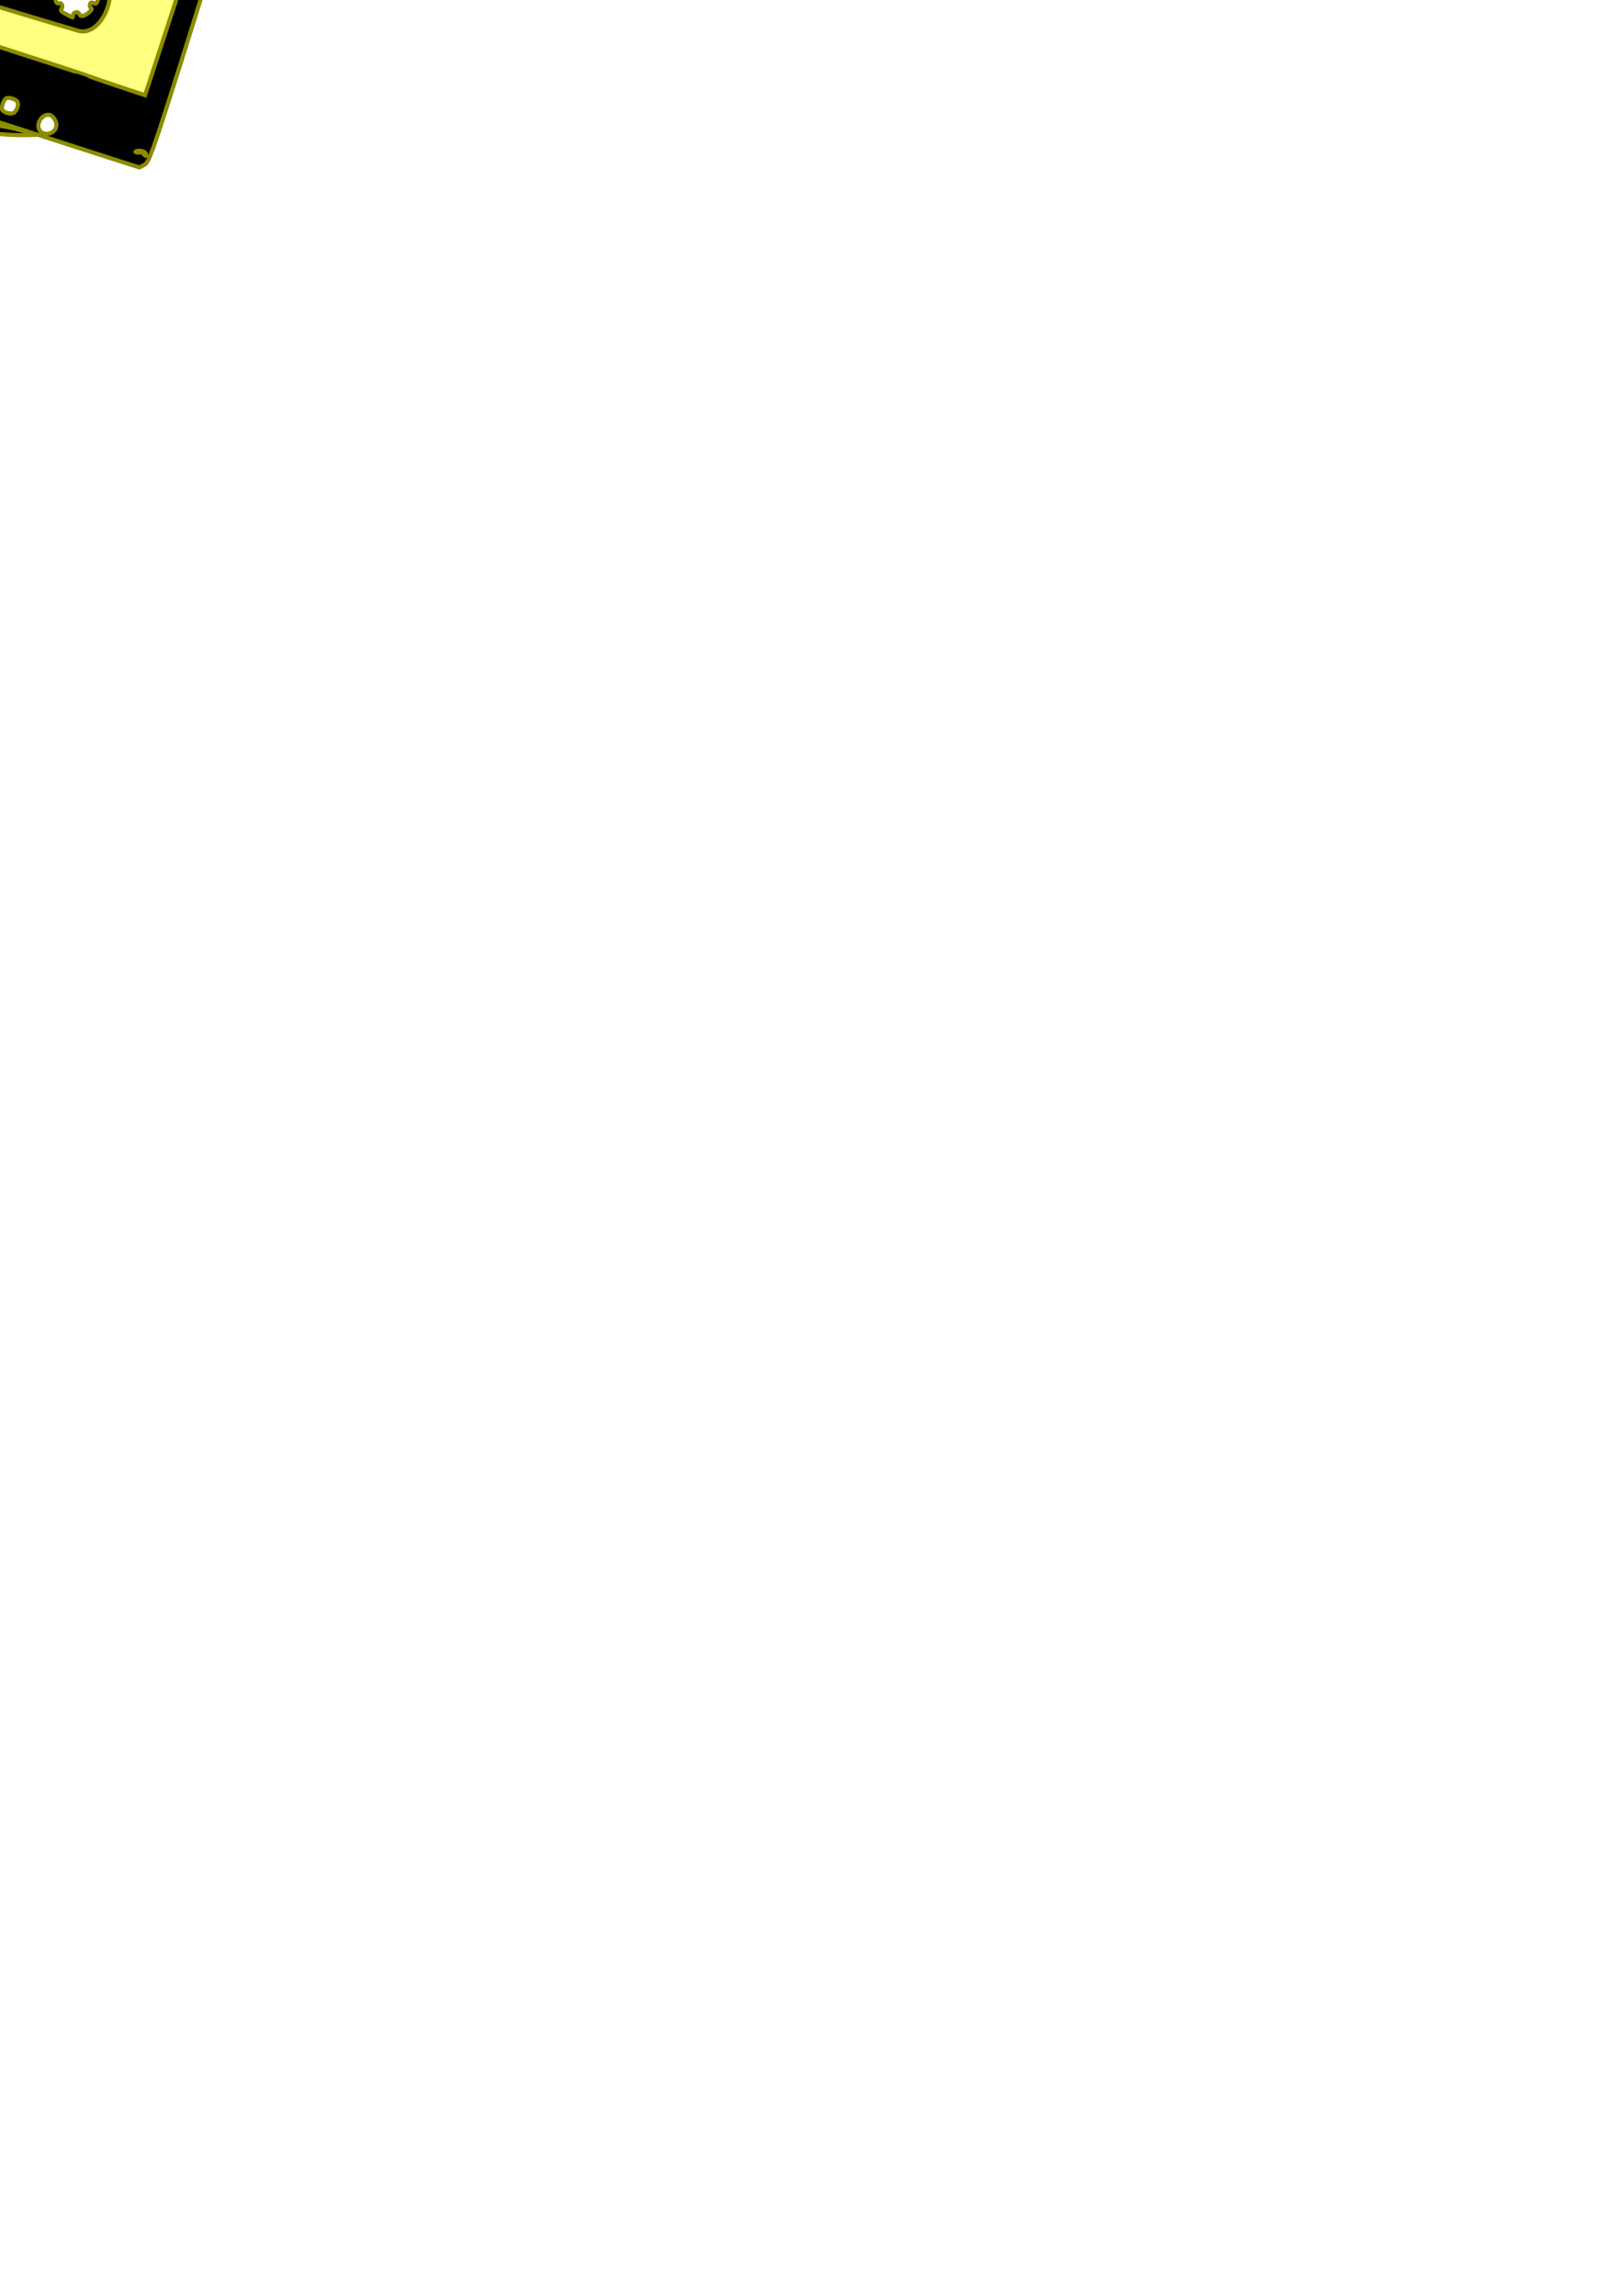
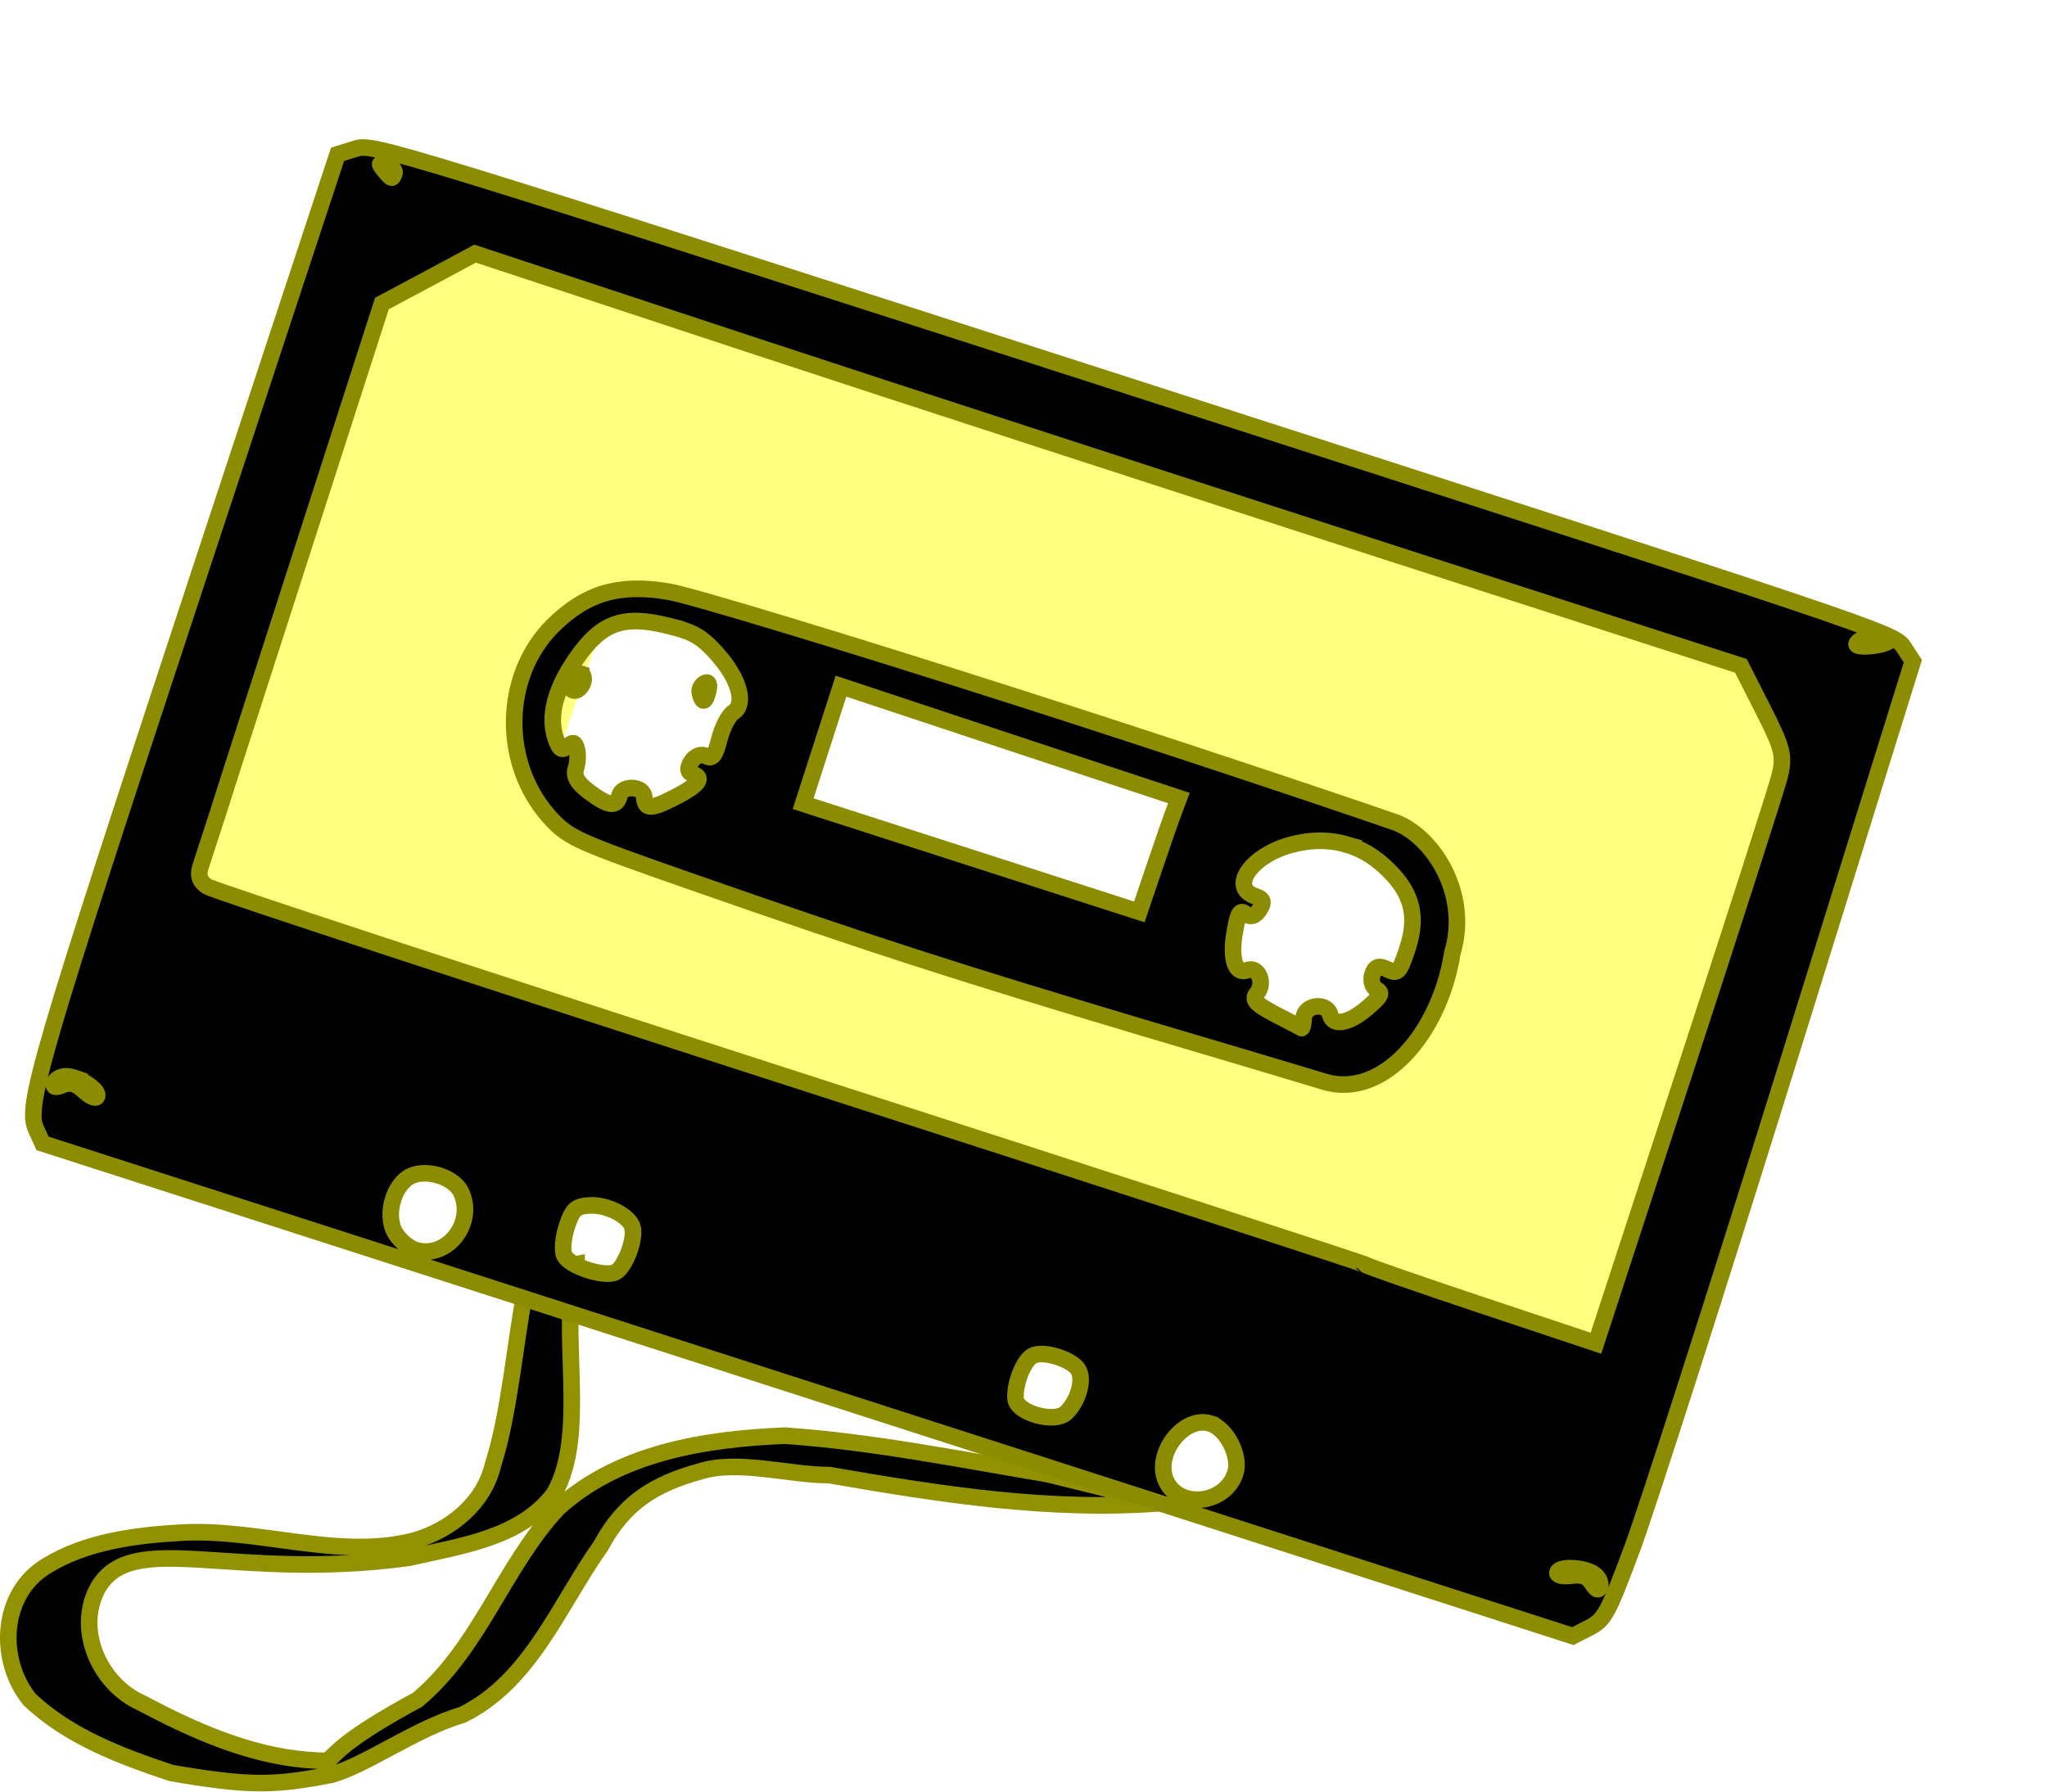
- <svg xmlns="http://www.w3.org/2000/svg" width="210mm" height="297mm" id="svg1901">
+ <svg xmlns="http://www.w3.org/2000/svg" width="65.279mm" height="57.136mm" id="svg1901" version="1.1">
  <defs id="defs1903" />
-   <g id="layer1" style="opacity:1">
-     <path style="opacity:1;color:#000000;fill:#000000;fill-opacity:1;fill-rule:evenodd;stroke:#929200;stroke-width:2;stroke-linecap:butt;stroke-linejoin:miter;marker:none;marker-start:none;marker-mid:none;marker-end:none;stroke-miterlimit:4;stroke-dasharray:none;stroke-dashoffset:0;stroke-opacity:1;visibility:visible;display:inline;overflow:visible;enable-background:accumulate" d="M -51.967,37.019 C -54.168,44.971 -50.486,57.409 -54.661,64.688 C -58.715,70.101 -66.021,71.005 -72.18,72.434 C -93.374,75.34 -105.416,68.901 -109.621,75.994 C -112.415,81.01 -109.514,87.646 -104.436,89.914 C -98.263,93.191 -91.59,96.19 -84.562,96.789 C -79.213,97.116 -85.445,97.286 -71.145,89.556 C -63.678,83.348 -60.753,73.492 -54.247,66.492 C -46.886,59.74 -36.471,58.109 -26.847,57.71 C -16.214,58.452 -5.727,60.582 4.762,62.334 C 9.479,63.493 14.195,64.652 18.912,65.811 C 5.337,66.925 -8.171,64.771 -21.507,62.463 C -26.28,62.475 -32.517,60.574 -37.067,62.017 C -42.658,63.551 -46.27,65.854 -49.034,70.995 C -54.071,78.103 -57.476,87.299 -65.718,91.363 C -71.421,93.045 -77.49,97.532 -81.563,98.595 C -88.381,99.917 -91.317,100.009 -100.817,98.374 C -106.878,96.362 -113.168,93.99 -117.866,89.542 C -121.747,84.798 -121.422,76.756 -115.841,73.409 C -111.166,70.525 -105.227,69.712 -99.77,69.413 C -90.358,68.811 -80.613,72.748 -71.491,70.351 C -67.112,69.089 -63.119,65.838 -62.038,61.223 C -60.082,55.161 -59.386,46.601 -58.187,40.356 C -54.903,39.76 -55.252,37.614 -51.967,37.019 z " id="path10712" />
-     <path style="opacity:1;color:#000000;fill:#ffff80;fill-opacity:1;fill-rule:evenodd;stroke:none;stroke-width:23.203;stroke-linecap:butt;stroke-linejoin:miter;marker:none;marker-start:none;marker-mid:none;marker-end:none;stroke-miterlimit:4;stroke-dasharray:none;stroke-dashoffset:0;stroke-opacity:1;visibility:visible;display:inline;overflow:visible;enable-background:accumulate" d="M -72.418,-89.221 L -99.967,-3.68 L 74.972,52.66 L 102.521,-32.88 L -72.418,-89.221 z M -48.323,-41.708 L 53.078,-9.405 L 46.897,13.094 L -55.687,-19.944 L -48.323,-41.708 z " id="rect9884" />
-     <path style="fill:#000000;stroke:#8c8c00;stroke-opacity:1;stroke-width:2;stroke-miterlimit:4;stroke-dasharray:none" d="M 15.206,-68.622 C -74.673,-97.569 -76.473,-98.111 -78.6,-97.436 L -80.77,-96.759 L -98.078,-44.257 C -116.709,12.283 -118.367,17.97 -117.122,20.729 L -116.33,22.471 L -24.117,52.169 L 68.116,81.873 L 70.109,80.851 C 71.938,79.914 72.353,79.126 75.261,71.33 C 77.004,66.657 85.339,40.67 93.771,13.581 L 109.095,-35.656 L 107.969,-37.394 C 106.876,-39.067 104.462,-39.876 15.206,-68.622 z M 105.867,-38.581 C 106.025,-38.538 106.147,-38.467 106.249,-38.391 C 106.615,-38.123 105.854,-37.747 104.535,-37.546 C 103.216,-37.345 102.215,-37.436 102.316,-37.75 C 102.536,-38.432 104.763,-38.884 105.867,-38.581 z M -74.841,-95.471 C -74.22,-95.277 -73.802,-94.839 -73.916,-94.485 C -74.168,-93.701 -74.241,-93.724 -75.202,-94.9 C -75.855,-95.698 -75.805,-95.772 -74.841,-95.471 z M -64.195,-84.788 L -31.331,-73.938 C -13.264,-67.972 21.067,-56.832 44.947,-49.106 C 74.881,-39.421 88.374,-35.098 88.374,-35.098 L 91.059,-29.796 C 93.478,-25.026 93.674,-24.189 92.972,-21.549 C 92.543,-19.934 87.412,-3.955 81.555,13.972 L 70.902,46.567 L 57.059,41.954 C 49.454,39.411 43.194,37.232 43.134,37.114 C 43.073,36.996 11.928,26.875 -26.068,14.627 C -64.065,2.379 -95.737,-8.022 -96.465,-8.488 C -97.37,-9.069 -97.635,-9.816 -97.298,-10.864 C -95.404,-16.679 -95.022,-17.837 -93.485,-22.702 L -84.455,-50.74 L -75.425,-78.777 L -69.8,-81.78 L -64.195,-84.788 z M 0.888,-31.396 C -19.961,-38.071 -38.175,-43.578 -40.829,-44.032 C -46.757,-45.048 -50.762,-43.904 -54.718,-40.031 C -61.034,-33.846 -61.084,-22.913 -54.804,-16.412 C -52.777,-14.313 -51.446,-13.739 -38.23,-9.121 C -16.517,-1.536 -6.642,1.664 16.761,8.655 C 16.761,8.655 32.966,13.46 38.174,15.042 C 45.186,17.17 52.063,9.196 53.589,-0.447 C 55.843,-7.965 50.837,-14.996 46.355,-16.353 C 38.456,-19.102 17.923,-25.947 0.888,-31.396 z M -39.039,-39.396 C -37.33,-38.812 -36.421,-38.087 -35.003,-36.499 C -32.354,-33.535 -31.512,-30.477 -33.068,-29.487 C -33.628,-29.131 -34.384,-27.689 -34.745,-26.278 C -35.271,-24.223 -35.585,-23.824 -36.38,-24.232 C -36.949,-24.523 -37.696,-24.233 -38.13,-23.553 C -38.623,-22.778 -38.578,-22.255 -37.988,-22.065 C -36.569,-21.608 -37.25,-20.715 -40.089,-19.259 C -43,-17.766 -43.726,-17.769 -43.809,-19.281 C -43.884,-20.643 -46.485,-20.767 -46.802,-19.425 C -47.132,-18.024 -48.089,-18.148 -50.459,-19.915 C -51.852,-20.952 -52.337,-21.798 -52.05,-22.69 C -51.823,-23.396 -51.765,-24.442 -51.92,-25.022 C -52.158,-25.909 -52.345,-25.969 -53.066,-25.391 C -53.757,-24.836 -54.01,-25.014 -54.45,-26.258 C -55.401,-28.942 -54.588,-32.223 -52.025,-35.925 C -48.985,-40.315 -46.388,-41.258 -41.054,-39.957 C -40.258,-39.762 -39.608,-39.591 -39.039,-39.396 z M 40.861,-13.553 C 42.504,-13.073 44.019,-12.204 45.375,-10.968 C 48.689,-7.946 49.511,-5.081 48.194,-1.053 C 47.227,1.905 47.029,2.104 45.756,1.489 C 44.721,0.989 44.268,1.15 43.959,2.108 C 43.732,2.812 43.951,3.621 44.445,3.906 C 45.2,4.343 45.036,4.687 43.379,6.114 C 41.147,8.035 39.22,8.399 38.867,6.968 C 38.48,5.402 35.77,5.736 35.679,7.361 C 35.637,8.115 35.512,8.669 35.397,8.579 C 35.283,8.489 34.498,8.066 33.658,7.642 C 29.853,5.719 29.339,5.248 30.059,4.353 C 31.061,3.109 30.175,1.068 28.862,1.594 C 27.415,2.174 26.79,0.185 27.385,-3.119 C 27.789,-5.357 28.017,-5.736 28.713,-5.175 C 29.258,-4.737 29.848,-4.914 30.344,-5.693 C 30.927,-6.608 30.808,-7.008 29.867,-7.311 C 26.688,-8.334 29.259,-12.154 34.031,-13.49 C 36.435,-14.163 38.749,-14.17 40.861,-13.553 z M -20.093,-32.651 L 0.27,-25.894 L 20.638,-19.156 L 20.04,-17.574 C 19.709,-16.705 18.634,-13.617 17.652,-10.712 L 15.863,-5.432 L -4.396,-11.957 L -24.656,-18.481 L -22.377,-25.556 L -20.093,-32.651 z M -36.237,-33.081 C -36.315,-33.095 -36.416,-33.056 -36.53,-32.998 C -36.951,-32.782 -37.212,-32.245 -37.098,-31.783 C -36.788,-30.527 -36.439,-30.639 -36.086,-32.101 C -35.946,-32.684 -36.002,-33.038 -36.237,-33.081 z M -51.399,-34.149 C -51.633,-34.231 -52.017,-34.105 -52.377,-33.798 C -52.935,-33.323 -53.022,-32.793 -52.629,-32.326 C -51.976,-31.55 -50.73,-33.039 -51.224,-34.003 C -51.262,-34.079 -51.321,-34.121 -51.399,-34.149 z M -47.911,30.375 C -46.573,30.873 -45.447,31.735 -45.217,32.618 C -44.846,34.04 -46.132,37.416 -47.259,37.994 C -48.579,38.671 -52.752,37.327 -53.429,36.007 C -53.717,35.446 -53.587,33.878 -53.151,32.525 C -52.48,30.442 -52.05,30.039 -50.392,29.953 C -49.583,29.911 -48.713,30.076 -47.911,30.375 z M 6.039,48.216 C 7.172,48.581 8.215,49.187 8.553,49.846 C 9.196,51.1 8.473,53.569 7.042,54.95 C 5.668,56.277 1.037,54.97 0.942,53.229 C 0.838,51.345 1.937,48.625 3.026,48.066 C 3.685,47.728 4.905,47.851 6.039,48.216 z M 24.437,56.249 C 26.42,56.887 28.086,60.209 27.436,62.228 C 26.224,65.994 20.646,66.612 19.085,63.154 C 17.615,59.897 21.244,55.22 24.437,56.249 z M -68.432,26.384 C -67.271,26.77 -66.253,27.498 -65.847,28.414 C -64.168,32.193 -67.677,36.521 -71.439,35.309 C -72.324,35.024 -73.439,34.026 -73.919,33.09 C -75.033,30.919 -73.952,27.327 -71.897,26.399 C -70.903,25.95 -69.592,25.997 -68.432,26.384 z M -112.357,14.611 C -111.018,15.088 -109.558,16.183 -109.75,16.781 C -109.868,17.146 -110.503,16.901 -111.306,16.169 C -112.342,15.225 -112.957,15.059 -113.911,15.441 C -114.798,15.797 -115.085,15.713 -114.915,15.184 C -114.783,14.776 -114.191,14.423 -113.594,14.39 C -113.242,14.37 -112.803,14.452 -112.357,14.611 z M 69.651,73.938 C 70.106,74.069 70.51,74.259 70.785,74.481 C 71.251,74.856 71.525,75.489 71.394,75.897 C 71.224,76.425 70.942,76.326 70.429,75.519 C 69.877,74.653 69.281,74.428 67.888,74.59 C 66.81,74.716 66.151,74.545 66.268,74.18 C 66.461,73.582 68.286,73.544 69.651,73.938 z " id="path9498" />
-     <path style="opacity:1;fill:none;stroke:none;stroke-opacity:1" d="M 31.379,-86.407 C -58.501,-115.354 -60.301,-115.896 -62.428,-115.221 L -64.598,-114.544 L -81.906,-62.042 C -100.537,-5.502 -102.195,0.186 -100.95,2.944 L -100.158,4.686 L -7.945,34.384 L 84.288,64.088 L 86.281,63.067 C 88.11,62.129 88.525,61.341 91.433,53.545 C 93.176,48.872 101.511,22.885 109.943,-4.204 L 125.267,-53.441 L 124.141,-55.179 C 123.048,-56.852 120.635,-57.661 31.379,-86.407 z M 122.039,-56.366 C 122.197,-56.323 122.319,-56.252 122.422,-56.176 C 122.787,-55.908 122.026,-55.532 120.707,-55.331 C 119.388,-55.13 118.387,-55.221 118.488,-55.535 C 118.708,-56.216 120.935,-56.669 122.039,-56.366 z M -58.669,-113.256 C -58.048,-113.062 -57.63,-112.624 -57.744,-112.27 C -57.996,-111.486 -58.069,-111.509 -59.03,-112.684 C -59.683,-113.483 -59.633,-113.557 -58.669,-113.256 z M -48.022,-102.573 L -15.158,-91.723 C 2.909,-85.757 37.239,-74.617 61.119,-66.891 C 91.053,-57.206 104.546,-52.882 104.546,-52.882 L 107.231,-47.581 C 109.65,-42.811 109.846,-41.973 109.144,-39.334 C 108.715,-37.719 103.585,-21.739 97.727,-3.813 L 87.074,28.782 L 73.231,24.169 C 65.626,21.626 59.366,19.447 59.306,19.329 C 59.245,19.211 28.1,9.09 -9.896,-3.158 C -47.893,-15.406 -79.565,-25.807 -80.293,-26.273 C -81.198,-26.853 -81.463,-27.601 -81.125,-28.649 C -79.232,-34.464 -78.85,-35.622 -77.313,-40.487 L -68.283,-68.525 L -59.253,-96.562 L -53.628,-99.564 L -48.022,-102.573 z M 17.06,-49.18 C -3.789,-55.856 -22.003,-61.362 -24.657,-61.817 C -30.585,-62.833 -34.59,-61.689 -38.545,-57.816 C -44.862,-51.631 -44.912,-40.698 -38.632,-34.196 C -36.605,-32.098 -35.274,-31.524 -22.058,-26.906 C -0.345,-19.321 9.531,-16.121 32.933,-9.13 C 32.933,-9.13 49.138,-4.325 54.347,-2.743 C 61.358,-0.615 68.235,-8.589 69.761,-18.232 C 72.015,-25.75 67.009,-32.781 62.528,-34.138 C 54.628,-36.887 34.095,-43.731 17.06,-49.18 z M -22.867,-57.181 C -21.158,-56.596 -20.249,-55.872 -18.831,-54.284 C -16.182,-51.32 -15.34,-48.262 -16.896,-47.272 C -17.456,-46.916 -18.212,-45.474 -18.573,-44.063 C -19.099,-42.008 -19.413,-41.609 -20.208,-42.017 C -20.777,-42.308 -21.524,-42.018 -21.957,-41.338 C -22.451,-40.563 -22.406,-40.04 -21.815,-39.85 C -20.397,-39.393 -21.078,-38.5 -23.917,-37.044 C -26.828,-35.551 -27.554,-35.554 -27.637,-37.066 C -27.711,-38.428 -30.313,-38.552 -30.63,-37.209 C -30.96,-35.809 -31.917,-35.933 -34.287,-37.7 C -35.679,-38.737 -36.165,-39.583 -35.878,-40.475 C -35.651,-41.181 -35.593,-42.227 -35.748,-42.807 C -35.985,-43.694 -36.173,-43.754 -36.894,-43.176 C -37.585,-42.621 -37.838,-42.799 -38.278,-44.043 C -39.229,-46.727 -38.416,-50.008 -35.853,-53.71 C -32.813,-58.1 -30.215,-59.043 -24.882,-57.741 C -24.086,-57.547 -23.436,-57.376 -22.867,-57.181 z M 57.034,-31.338 C 58.676,-30.857 60.191,-29.989 61.547,-28.752 C 64.861,-25.731 65.683,-22.866 64.366,-18.838 C 63.399,-15.88 63.201,-15.681 61.928,-16.296 C 60.893,-16.795 60.44,-16.635 60.131,-15.677 C 59.905,-14.973 60.123,-14.164 60.617,-13.879 C 61.372,-13.442 61.209,-13.098 59.551,-11.671 C 57.32,-9.749 55.392,-9.386 55.039,-10.817 C 54.652,-12.383 51.942,-12.049 51.851,-10.424 C 51.809,-9.67 51.684,-9.116 51.57,-9.206 C 51.455,-9.296 50.67,-9.719 49.831,-10.143 C 46.025,-12.066 45.511,-12.537 46.231,-13.432 C 47.233,-14.675 46.347,-16.717 45.035,-16.191 C 43.587,-15.611 42.962,-17.599 43.558,-20.903 C 43.961,-23.141 44.189,-23.521 44.886,-22.96 C 45.431,-22.521 46.02,-22.699 46.516,-23.478 C 47.099,-24.392 46.98,-24.792 46.039,-25.096 C 42.86,-26.119 45.431,-29.938 50.203,-31.275 C 52.607,-31.948 54.922,-31.955 57.034,-31.338 z M -3.92,-50.436 L 16.442,-43.678 L 36.81,-36.941 L 36.212,-35.359 C 35.881,-34.49 34.806,-31.402 33.825,-28.497 L 32.035,-23.217 L 11.776,-29.742 L -8.484,-36.266 L -6.205,-43.341 L -3.92,-50.436 z M -20.064,-50.866 C -20.143,-50.88 -20.244,-50.841 -20.357,-50.783 C -20.779,-50.567 -21.04,-50.029 -20.926,-49.568 C -20.616,-48.312 -20.267,-48.423 -19.914,-49.886 C -19.774,-50.469 -19.83,-50.823 -20.064,-50.866 z M -35.227,-51.933 C -35.46,-52.016 -35.845,-51.89 -36.205,-51.583 C -36.763,-51.107 -36.85,-50.578 -36.457,-50.111 C -35.804,-49.335 -34.557,-50.824 -35.052,-51.788 C -35.09,-51.864 -35.149,-51.906 -35.227,-51.933 z M -31.739,12.59 C -30.401,13.088 -29.275,13.95 -29.045,14.833 C -28.674,16.255 -29.959,19.631 -31.087,20.209 C -32.407,20.886 -36.58,19.542 -37.257,18.222 C -37.545,17.661 -37.414,16.093 -36.979,14.74 C -36.308,12.657 -35.878,12.254 -34.22,12.168 C -33.411,12.126 -32.541,12.291 -31.739,12.59 z M 22.211,30.431 C 23.345,30.796 24.387,31.402 24.725,32.061 C 25.368,33.315 24.645,35.784 23.215,37.165 C 21.84,38.492 17.209,37.185 17.114,35.444 C 17.01,33.56 18.109,30.84 19.198,30.281 C 19.857,29.943 21.078,30.066 22.211,30.431 z M 40.61,38.464 C 42.592,39.102 44.259,42.425 43.609,44.443 C 42.396,48.209 36.818,48.827 35.258,45.369 C 33.788,42.113 37.416,37.435 40.61,38.464 z M -52.259,8.599 C -51.099,8.985 -50.081,9.714 -49.675,10.629 C -47.996,14.408 -51.505,18.736 -55.267,17.524 C -56.151,17.239 -57.267,16.241 -57.747,15.306 C -58.86,13.134 -57.78,9.542 -55.725,8.614 C -54.731,8.165 -53.42,8.212 -52.259,8.599 z M -96.184,-3.174 C -94.846,-2.697 -93.385,-1.602 -93.578,-1.004 C -93.696,-0.638 -94.331,-0.884 -95.133,-1.615 C -96.17,-2.56 -96.785,-2.726 -97.738,-2.344 C -98.626,-1.988 -98.913,-2.072 -98.743,-2.6 C -98.611,-3.009 -98.019,-3.362 -97.422,-3.395 C -97.07,-3.414 -96.631,-3.333 -96.184,-3.174 z M 85.823,56.153 C 86.278,56.284 86.683,56.475 86.957,56.696 C 87.423,57.071 87.698,57.704 87.566,58.112 C 87.396,58.64 87.114,58.541 86.601,57.735 C 86.05,56.868 85.454,56.643 84.061,56.805 C 82.982,56.931 82.323,56.76 82.44,56.395 C 82.633,55.797 84.458,55.759 85.823,56.153 z " id="path3264" />
+   <g id="layer1" style="opacity:1" transform="translate(121.4571,115.3641)">
+     <path style="color:#000000;display:inline;overflow:visible;visibility:visible;opacity:1;fill:#000000;fill-opacity:1;fill-rule:evenodd;stroke:#929200;stroke-width:2;stroke-linecap:butt;stroke-linejoin:miter;stroke-miterlimit:4;stroke-dasharray:none;stroke-dashoffset:0;stroke-opacity:1;marker:none;marker-start:none;marker-mid:none;marker-end:none;enable-background:accumulate" d="m -51.967,37.019 c -2.2,7.952 1.481,20.39 -2.694,27.669 -4.054,5.414 -11.36,6.318 -17.519,7.746 -21.194,2.906 -33.237,-3.532 -37.441,3.561 -2.794,5.016 0.106,11.651 5.184,13.919 6.173,3.277 12.847,6.276 19.874,6.875 5.35,0.327 -0.883,0.497 13.417,-7.233 7.467,-6.208 10.392,-16.064 16.898,-23.064 7.361,-6.752 17.777,-8.383 27.4,-8.782 10.634,0.742 21.12,2.872 31.61,4.624 4.717,1.159 9.433,2.318 14.15,3.477 -13.575,1.114 -27.084,-1.04 -40.419,-3.348 -4.773,0.013 -11.011,-1.889 -15.561,-0.446 -5.59,1.534 -9.202,3.836 -11.967,8.977 -5.037,7.108 -8.442,16.304 -16.684,20.368 -5.704,1.682 -11.772,6.169 -15.845,7.232 -6.819,1.322 -9.754,1.414 -19.254,-0.221 -6.061,-2.012 -12.352,-4.384 -17.049,-8.832 -3.881,-4.744 -3.556,-12.785 2.025,-16.132 4.675,-2.884 10.613,-3.697 16.071,-3.996 9.412,-0.602 19.157,3.335 28.279,0.937 4.38,-1.261 8.373,-4.513 9.454,-9.128 1.955,-6.062 2.651,-14.622 3.851,-20.867 3.284,-0.596 2.936,-2.741 6.22,-3.337 z" id="path10712" />
+     <path style="color:#000000;display:inline;overflow:visible;visibility:visible;opacity:1;fill:#ffff80;fill-opacity:1;fill-rule:evenodd;stroke:none;stroke-width:23.203;stroke-linecap:butt;stroke-linejoin:miter;stroke-miterlimit:4;stroke-dasharray:none;stroke-dashoffset:0;stroke-opacity:1;marker:none;marker-start:none;marker-mid:none;marker-end:none;enable-background:accumulate" d="m -72.418,-89.221 -27.549,85.54 174.939,56.341 27.549,-85.54 z m 24.096,47.513 101.401,32.302 -6.181,22.5 -102.584,-33.038 z" id="rect9884" />
+     <path style="fill:#000000;stroke:#8c8c00;stroke-width:2;stroke-miterlimit:4;stroke-dasharray:none;stroke-opacity:1" d="m 15.206,-68.622 c -89.88,-28.947 -91.679,-29.489 -93.807,-28.814 l -2.17,0.677 -17.308,52.502 c -18.631,56.54 -20.289,62.228 -19.044,64.987 l 0.792,1.741 92.213,29.698 92.233,29.705 1.993,-1.022 c 1.829,-0.938 2.244,-1.726 5.152,-9.521 1.743,-4.673 10.078,-30.66 18.51,-57.749 l 15.325,-49.236 -1.126,-1.738 c -1.093,-1.673 -3.507,-2.483 -92.763,-31.228 z m 90.661,30.041 c 0.158,0.043 0.28,0.114 0.383,0.19 0.365,0.268 -0.395,0.645 -1.714,0.845 -1.319,0.201 -2.32,0.11 -2.219,-0.204 0.219,-0.681 2.447,-1.134 3.551,-0.831 z M -74.841,-95.471 c 0.621,0.194 1.039,0.632 0.925,0.986 -0.253,0.784 -0.325,0.761 -1.286,-0.414 -0.653,-0.798 -0.603,-0.873 0.361,-0.571 z m 10.646,10.683 32.864,10.85 c 18.067,5.965 52.397,17.106 76.277,24.832 29.934,9.685 43.427,14.008 43.427,14.008 l 2.685,5.301 c 2.419,4.77 2.615,5.608 1.914,8.247 -0.429,1.615 -5.56,17.594 -11.418,35.521 L 70.902,46.567 57.059,41.954 C 49.454,39.411 43.194,37.232 43.134,37.114 43.073,36.996 11.928,26.875 -26.068,14.627 -64.065,2.379 -95.737,-8.022 -96.465,-8.488 c -0.905,-0.58 -1.17,-1.328 -0.832,-2.375 1.893,-5.815 2.275,-6.973 3.813,-11.838 l 9.03,-28.038 9.03,-28.038 5.625,-3.002 z m 65.083,53.393 c -20.849,-6.675 -39.063,-12.182 -41.717,-12.637 -5.928,-1.016 -9.933,0.128 -13.889,4.001 -6.317,6.185 -6.367,17.118 -0.087,23.62 2.027,2.098 3.358,2.673 16.575,7.29 21.712,7.586 31.588,10.785 54.991,17.777 0,0 16.205,4.805 21.413,6.386 C 45.186,17.17 52.063,9.196 53.589,-0.447 55.843,-7.965 50.837,-14.996 46.355,-16.353 38.456,-19.102 17.923,-25.947 0.888,-31.396 Z m -39.927,-8.001 c 1.709,0.585 2.618,1.309 4.036,2.897 2.648,2.964 3.491,6.022 1.934,7.012 -0.559,0.356 -1.316,1.798 -1.677,3.209 -0.526,2.055 -0.84,2.454 -1.635,2.047 -0.569,-0.291 -1.316,-0.001 -1.749,0.679 -0.494,0.775 -0.448,1.298 0.142,1.488 1.419,0.457 0.737,1.35 -2.102,2.806 -2.911,1.493 -3.637,1.49 -3.72,-0.022 -0.075,-1.362 -2.677,-1.485 -2.993,-0.143 -0.33,1.4 -1.287,1.276 -3.658,-0.49 -1.392,-1.038 -1.878,-1.883 -1.591,-2.775 0.227,-0.706 0.285,-1.752 0.13,-2.332 -0.237,-0.887 -0.425,-0.948 -1.146,-0.369 -0.691,0.555 -0.944,0.377 -1.384,-0.867 -0.951,-2.684 -0.137,-5.965 2.426,-9.667 3.04,-4.39 5.637,-5.333 10.97,-4.031 0.797,0.194 1.446,0.366 2.016,0.56 z m 79.9,25.844 c 1.643,0.48 3.158,1.349 4.514,2.585 3.314,3.022 4.136,5.886 2.819,9.914 -0.967,2.958 -1.165,3.157 -2.438,2.542 -1.035,-0.499 -1.488,-0.339 -1.797,0.619 -0.227,0.704 -0.008,1.513 0.486,1.798 0.755,0.436 0.592,0.78 -1.066,2.208 C 41.147,8.035 39.22,8.399 38.867,6.968 38.48,5.402 35.77,5.736 35.679,7.361 35.637,8.115 35.512,8.669 35.397,8.579 35.283,8.489 34.498,8.066 33.658,7.642 29.853,5.719 29.339,5.248 30.059,4.353 31.061,3.109 30.175,1.068 28.862,1.594 c -1.448,0.58 -2.072,-1.409 -1.477,-4.713 0.403,-2.238 0.632,-2.617 1.328,-2.057 0.545,0.439 1.134,0.262 1.631,-0.517 0.583,-0.915 0.464,-1.315 -0.477,-1.618 -3.179,-1.024 -0.608,-4.843 4.164,-6.179 2.404,-0.673 4.718,-0.68 6.831,-0.063 z m -60.954,-19.098 20.362,6.757 20.369,6.737 -0.598,1.582 c -0.331,0.869 -1.406,3.957 -2.387,6.862 l -1.789,5.28 -20.26,-6.525 -20.26,-6.525 2.278,-7.075 z m -16.144,-0.43 c -0.078,-0.014 -0.179,0.025 -0.293,0.083 -0.421,0.216 -0.682,0.753 -0.569,1.214 0.31,1.256 0.66,1.145 1.012,-0.317 0.14,-0.583 0.084,-0.937 -0.15,-0.98 z m -15.162,-1.068 c -0.234,-0.083 -0.618,0.044 -0.978,0.351 -0.558,0.475 -0.645,1.005 -0.252,1.472 0.653,0.776 1.9,-0.713 1.405,-1.677 -0.039,-0.075 -0.097,-0.118 -0.175,-0.145 z m 3.488,64.524 c 1.338,0.498 2.464,1.36 2.694,2.243 0.371,1.422 -0.915,4.798 -2.042,5.376 -1.32,0.677 -5.493,-0.667 -6.17,-1.987 -0.288,-0.561 -0.157,-2.129 0.278,-3.482 0.671,-2.083 1.101,-2.486 2.758,-2.572 0.809,-0.042 1.679,0.123 2.482,0.422 z M 6.039,48.216 C 7.172,48.581 8.215,49.187 8.553,49.846 9.196,51.1 8.473,53.569 7.042,54.95 5.668,56.277 1.037,54.97 0.942,53.229 0.838,51.345 1.937,48.625 3.026,48.066 3.685,47.728 4.905,47.851 6.039,48.216 Z m 18.398,8.033 c 1.982,0.638 3.649,3.961 2.999,5.979 -1.213,3.766 -6.79,4.384 -8.351,0.926 -1.47,-3.257 2.158,-7.934 5.352,-6.906 z m -92.869,-29.865 c 1.16,0.387 2.178,1.115 2.585,2.03 1.679,3.779 -1.83,8.107 -5.592,6.895 -0.884,-0.285 -2,-1.283 -2.48,-2.218 -1.113,-2.171 -0.033,-5.764 2.022,-6.692 0.994,-0.449 2.305,-0.402 3.466,-0.015 z M -112.357,14.611 c 1.338,0.477 2.799,1.572 2.606,2.17 -0.118,0.365 -0.753,0.119 -1.555,-0.612 -1.037,-0.945 -1.652,-1.11 -2.605,-0.728 -0.888,0.356 -1.174,0.271 -1.004,-0.257 0.131,-0.408 0.724,-0.762 1.321,-0.795 0.352,-0.019 0.791,0.062 1.238,0.221 z M 69.651,73.938 c 0.455,0.131 0.859,0.321 1.134,0.543 0.466,0.375 0.74,1.008 0.609,1.416 -0.17,0.528 -0.452,0.429 -0.965,-0.377 -0.551,-0.867 -1.147,-1.091 -2.54,-0.929 -1.078,0.126 -1.738,-0.046 -1.62,-0.411 0.193,-0.598 2.018,-0.635 3.383,-0.241 z" id="path9498" />
+     <path style="opacity:1;fill:none;stroke:none;stroke-opacity:1" d="m 31.379,-86.407 c -89.88,-28.947 -91.679,-29.489 -93.807,-28.814 l -2.17,0.676 -17.308,52.502 C -100.537,-5.502 -102.195,0.186 -100.95,2.944 l 0.792,1.741 92.213,29.698 92.233,29.705 1.993,-1.022 c 1.829,-0.938 2.244,-1.726 5.152,-9.521 1.743,-4.673 10.078,-30.66 18.51,-57.749 l 15.325,-49.236 -1.126,-1.738 c -1.093,-1.673 -3.507,-2.483 -92.763,-31.228 z m 90.661,30.041 c 0.158,0.043 0.28,0.114 0.383,0.19 0.365,0.268 -0.395,0.645 -1.714,0.845 -1.319,0.201 -2.32,0.11 -2.219,-0.204 0.219,-0.681 2.447,-1.134 3.551,-0.831 z M -58.669,-113.256 c 0.621,0.194 1.039,0.632 0.925,0.986 -0.253,0.784 -0.325,0.761 -1.286,-0.414 -0.653,-0.798 -0.603,-0.873 0.361,-0.571 z m 10.646,10.683 32.864,10.85 c 18.067,5.965 52.397,17.106 76.277,24.832 29.934,9.685 43.427,14.008 43.427,14.008 l 2.685,5.301 c 2.419,4.77 2.615,5.608 1.914,8.247 -0.429,1.615 -5.56,17.594 -11.418,35.521 L 87.074,28.782 73.231,24.169 C 65.626,21.626 59.366,19.447 59.306,19.329 59.245,19.211 28.1,9.09 -9.896,-3.158 -47.893,-15.406 -79.565,-25.807 -80.293,-26.273 c -0.905,-0.58 -1.17,-1.328 -0.832,-2.375 1.893,-5.815 2.275,-6.973 3.813,-11.838 l 9.03,-28.038 9.03,-28.038 5.625,-3.002 z m 65.083,53.393 c -20.849,-6.675 -39.063,-12.182 -41.717,-12.637 -5.928,-1.016 -9.933,0.128 -13.889,4.001 -6.317,6.185 -6.367,17.118 -0.087,23.62 2.027,2.098 3.358,2.673 16.575,7.29 21.712,7.586 31.588,10.785 54.991,17.777 0,0 16.205,4.805 21.413,6.386 7.011,2.129 13.889,-5.846 15.414,-15.489 2.254,-7.518 -2.752,-14.548 -7.234,-15.906 -7.899,-2.749 -28.432,-9.594 -45.467,-15.042 z m -39.927,-8.001 c 1.709,0.585 2.618,1.309 4.036,2.897 2.648,2.964 3.491,6.022 1.934,7.012 -0.559,0.356 -1.316,1.798 -1.677,3.209 -0.526,2.055 -0.84,2.454 -1.635,2.047 -0.569,-0.291 -1.316,-0.001 -1.749,0.679 -0.494,0.775 -0.448,1.298 0.142,1.488 1.419,0.457 0.737,1.35 -2.102,2.806 -2.911,1.493 -3.637,1.49 -3.72,-0.022 -0.075,-1.362 -2.677,-1.485 -2.993,-0.143 -0.33,1.4 -1.287,1.276 -3.658,-0.49 -1.392,-1.038 -1.878,-1.883 -1.591,-2.775 0.227,-0.706 0.285,-1.752 0.13,-2.332 -0.237,-0.887 -0.425,-0.948 -1.146,-0.369 -0.691,0.555 -0.944,0.377 -1.384,-0.867 -0.951,-2.684 -0.137,-5.965 2.426,-9.667 3.04,-4.39 5.637,-5.333 10.97,-4.031 0.797,0.194 1.446,0.366 2.016,0.56 z m 79.9,25.844 c 1.643,0.48 3.158,1.349 4.514,2.585 3.314,3.022 4.136,5.886 2.819,9.914 -0.967,2.958 -1.165,3.157 -2.438,2.542 -1.035,-0.499 -1.488,-0.339 -1.797,0.619 -0.227,0.704 -0.008,1.513 0.486,1.798 0.755,0.436 0.592,0.78 -1.066,2.208 -2.231,1.921 -4.159,2.285 -4.512,0.854 -0.387,-1.566 -3.097,-1.232 -3.188,0.393 -0.042,0.754 -0.167,1.308 -0.281,1.218 -0.114,-0.09 -0.9,-0.513 -1.739,-0.937 -3.806,-1.923 -4.32,-2.394 -3.599,-3.289 1.002,-1.244 0.116,-3.285 -1.197,-2.759 -1.448,0.58 -2.072,-1.409 -1.477,-4.713 0.403,-2.238 0.632,-2.617 1.328,-2.057 0.545,0.439 1.134,0.262 1.631,-0.517 0.583,-0.915 0.464,-1.315 -0.477,-1.618 -3.179,-1.024 -0.608,-4.843 4.164,-6.179 2.404,-0.673 4.718,-0.68 6.831,-0.063 z M -3.92,-50.436 l 20.362,6.757 20.369,6.737 -0.598,1.582 c -0.331,0.869 -1.406,3.957 -2.387,6.862 l -1.789,5.28 -20.259,-6.525 -20.26,-6.525 2.278,-7.075 z M -20.064,-50.866 c -0.078,-0.014 -0.179,0.025 -0.293,0.083 -0.421,0.216 -0.682,0.753 -0.569,1.214 0.31,1.256 0.66,1.145 1.012,-0.317 0.14,-0.583 0.084,-0.937 -0.15,-0.98 z m -15.162,-1.068 c -0.234,-0.083 -0.618,0.044 -0.978,0.351 -0.558,0.475 -0.645,1.005 -0.252,1.472 0.653,0.776 1.9,-0.713 1.405,-1.677 -0.039,-0.075 -0.097,-0.118 -0.175,-0.145 z m 3.488,64.524 c 1.338,0.498 2.464,1.36 2.694,2.243 0.371,1.422 -0.915,4.798 -2.042,5.376 -1.32,0.677 -5.493,-0.667 -6.17,-1.987 -0.288,-0.561 -0.157,-2.129 0.278,-3.482 0.671,-2.083 1.101,-2.486 2.758,-2.572 0.809,-0.042 1.679,0.123 2.482,0.422 z M 22.211,30.431 c 1.134,0.365 2.176,0.971 2.514,1.63 0.643,1.254 -0.08,3.722 -1.511,5.104 -1.375,1.327 -6.005,0.02 -6.101,-1.721 -0.103,-1.884 0.995,-4.604 2.084,-5.163 0.659,-0.338 1.88,-0.215 3.013,0.15 z m 18.398,8.033 c 1.982,0.638 3.649,3.961 2.999,5.979 -1.213,3.766 -6.79,4.384 -8.351,0.926 -1.47,-3.257 2.158,-7.934 5.352,-6.906 z M -52.259,8.599 c 1.16,0.387 2.178,1.115 2.585,2.03 1.679,3.779 -1.83,8.107 -5.592,6.895 -0.884,-0.285 -2,-1.283 -2.48,-2.218 -1.113,-2.171 -0.033,-5.764 2.022,-6.692 0.994,-0.449 2.305,-0.402 3.466,-0.015 z M -96.184,-3.174 c 1.338,0.477 2.799,1.572 2.606,2.17 -0.118,0.365 -0.753,0.119 -1.555,-0.612 -1.037,-0.945 -1.652,-1.11 -2.605,-0.728 -0.888,0.356 -1.174,0.271 -1.004,-0.257 0.131,-0.408 0.724,-0.762 1.321,-0.795 0.352,-0.019 0.791,0.062 1.238,0.221 z M 85.823,56.153 c 0.455,0.131 0.859,0.321 1.134,0.543 0.466,0.375 0.74,1.008 0.609,1.416 -0.17,0.528 -0.452,0.429 -0.965,-0.377 -0.551,-0.867 -1.147,-1.091 -2.54,-0.929 -1.078,0.126 -1.738,-0.046 -1.62,-0.411 0.193,-0.598 2.018,-0.635 3.383,-0.241 z" id="path3264" />
  </g>
</svg>
